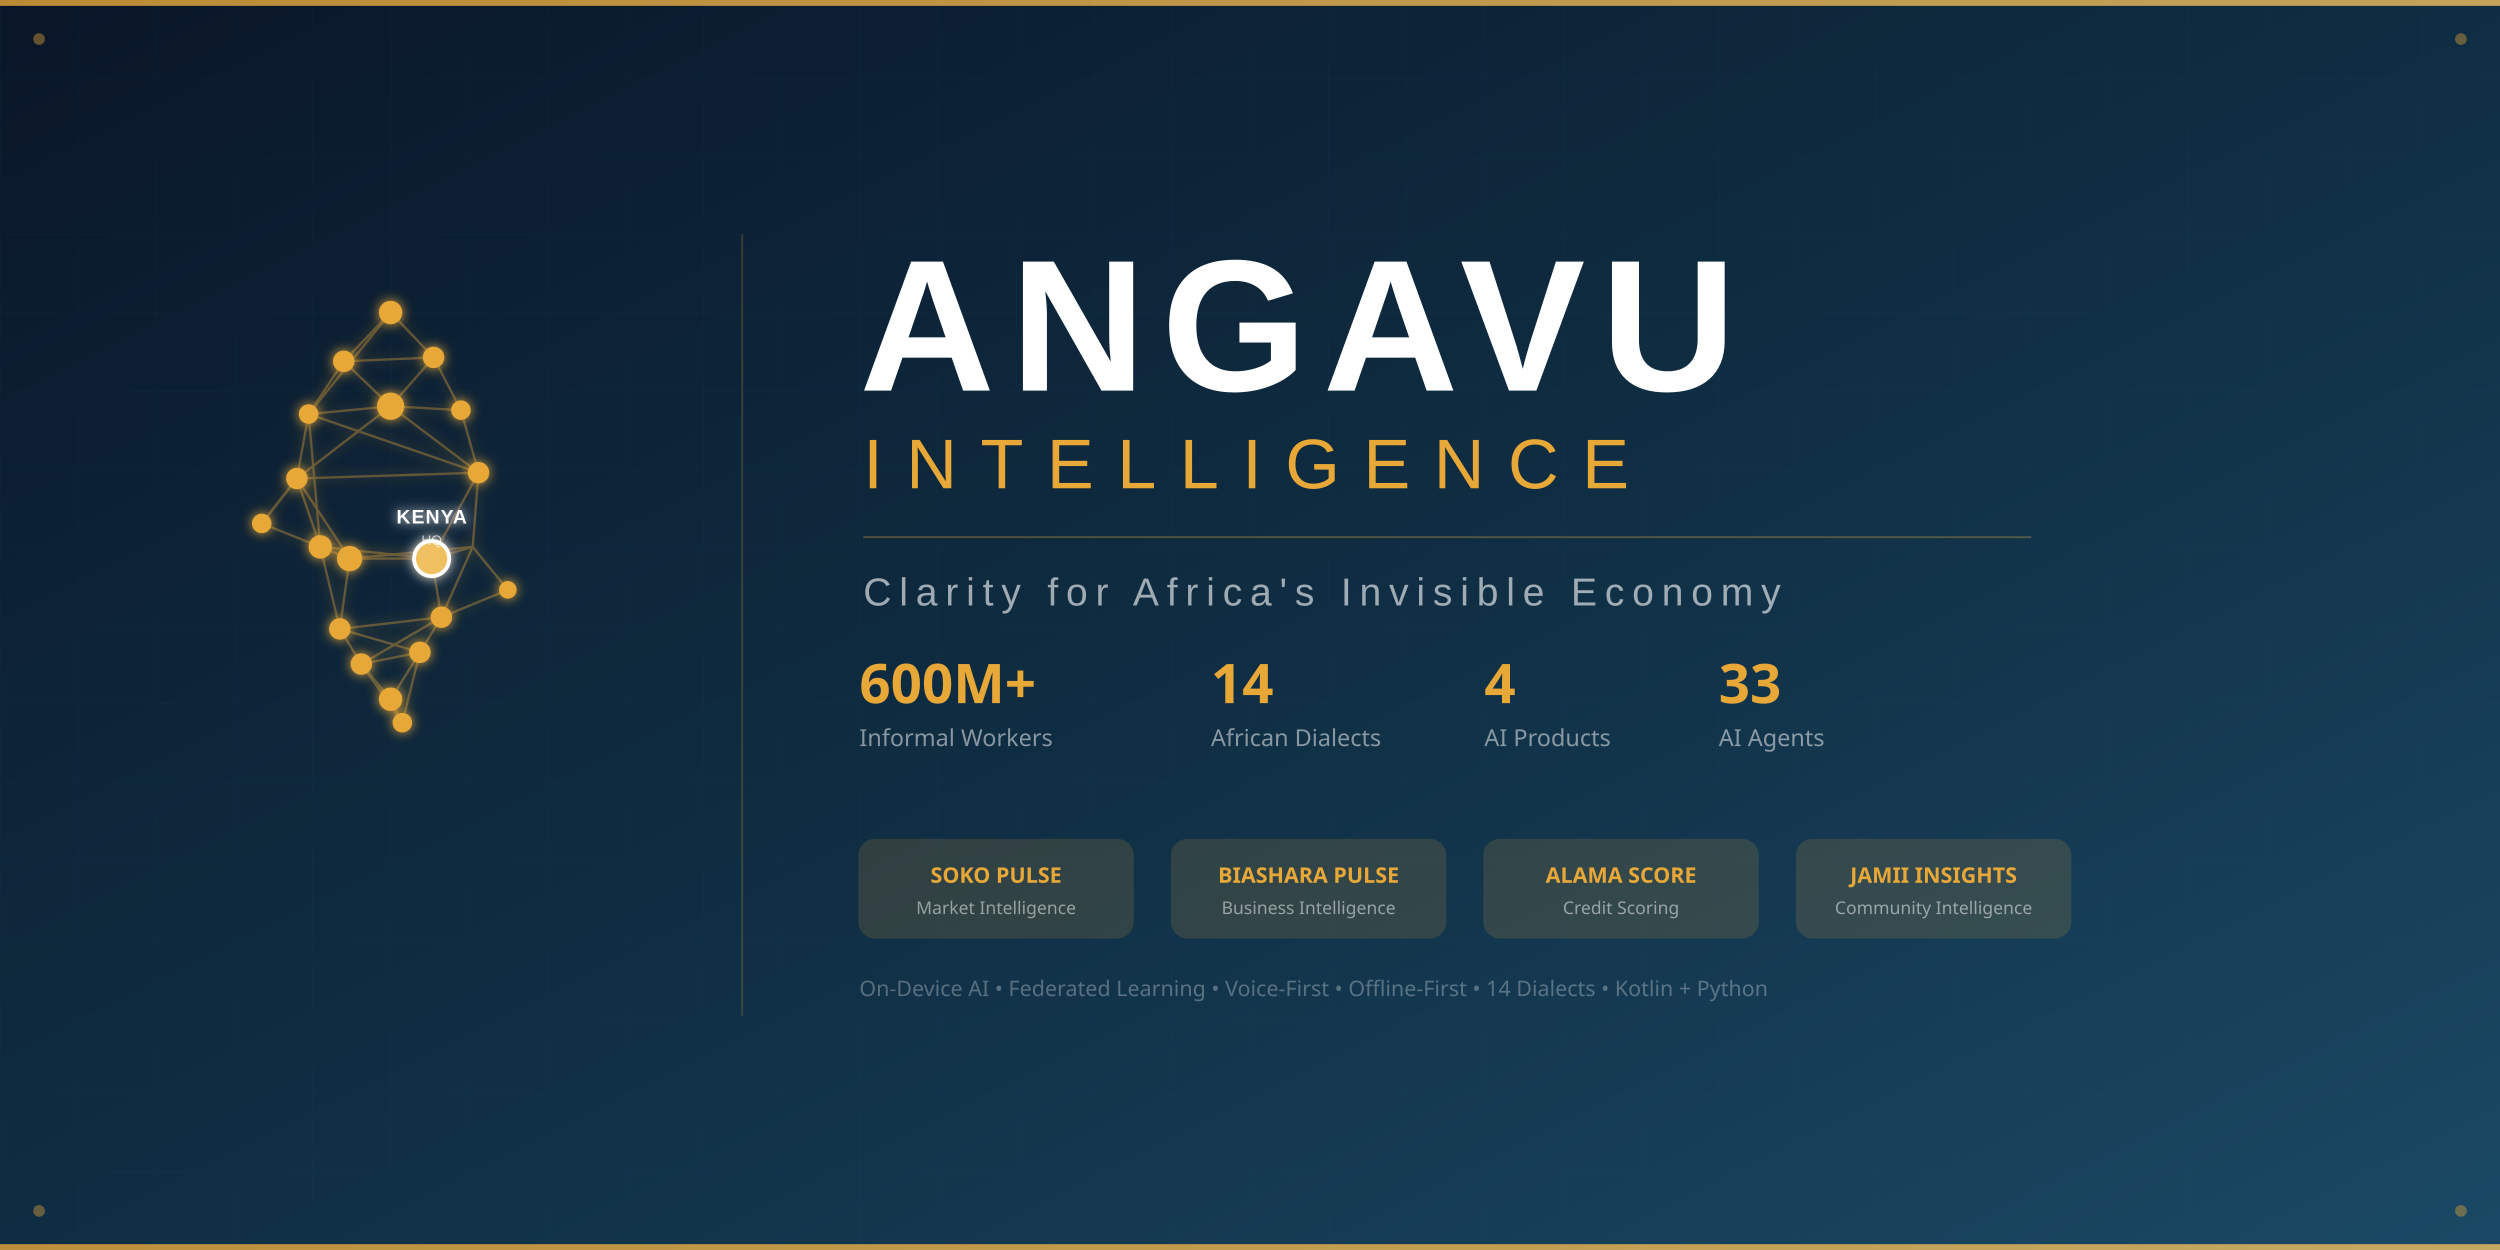
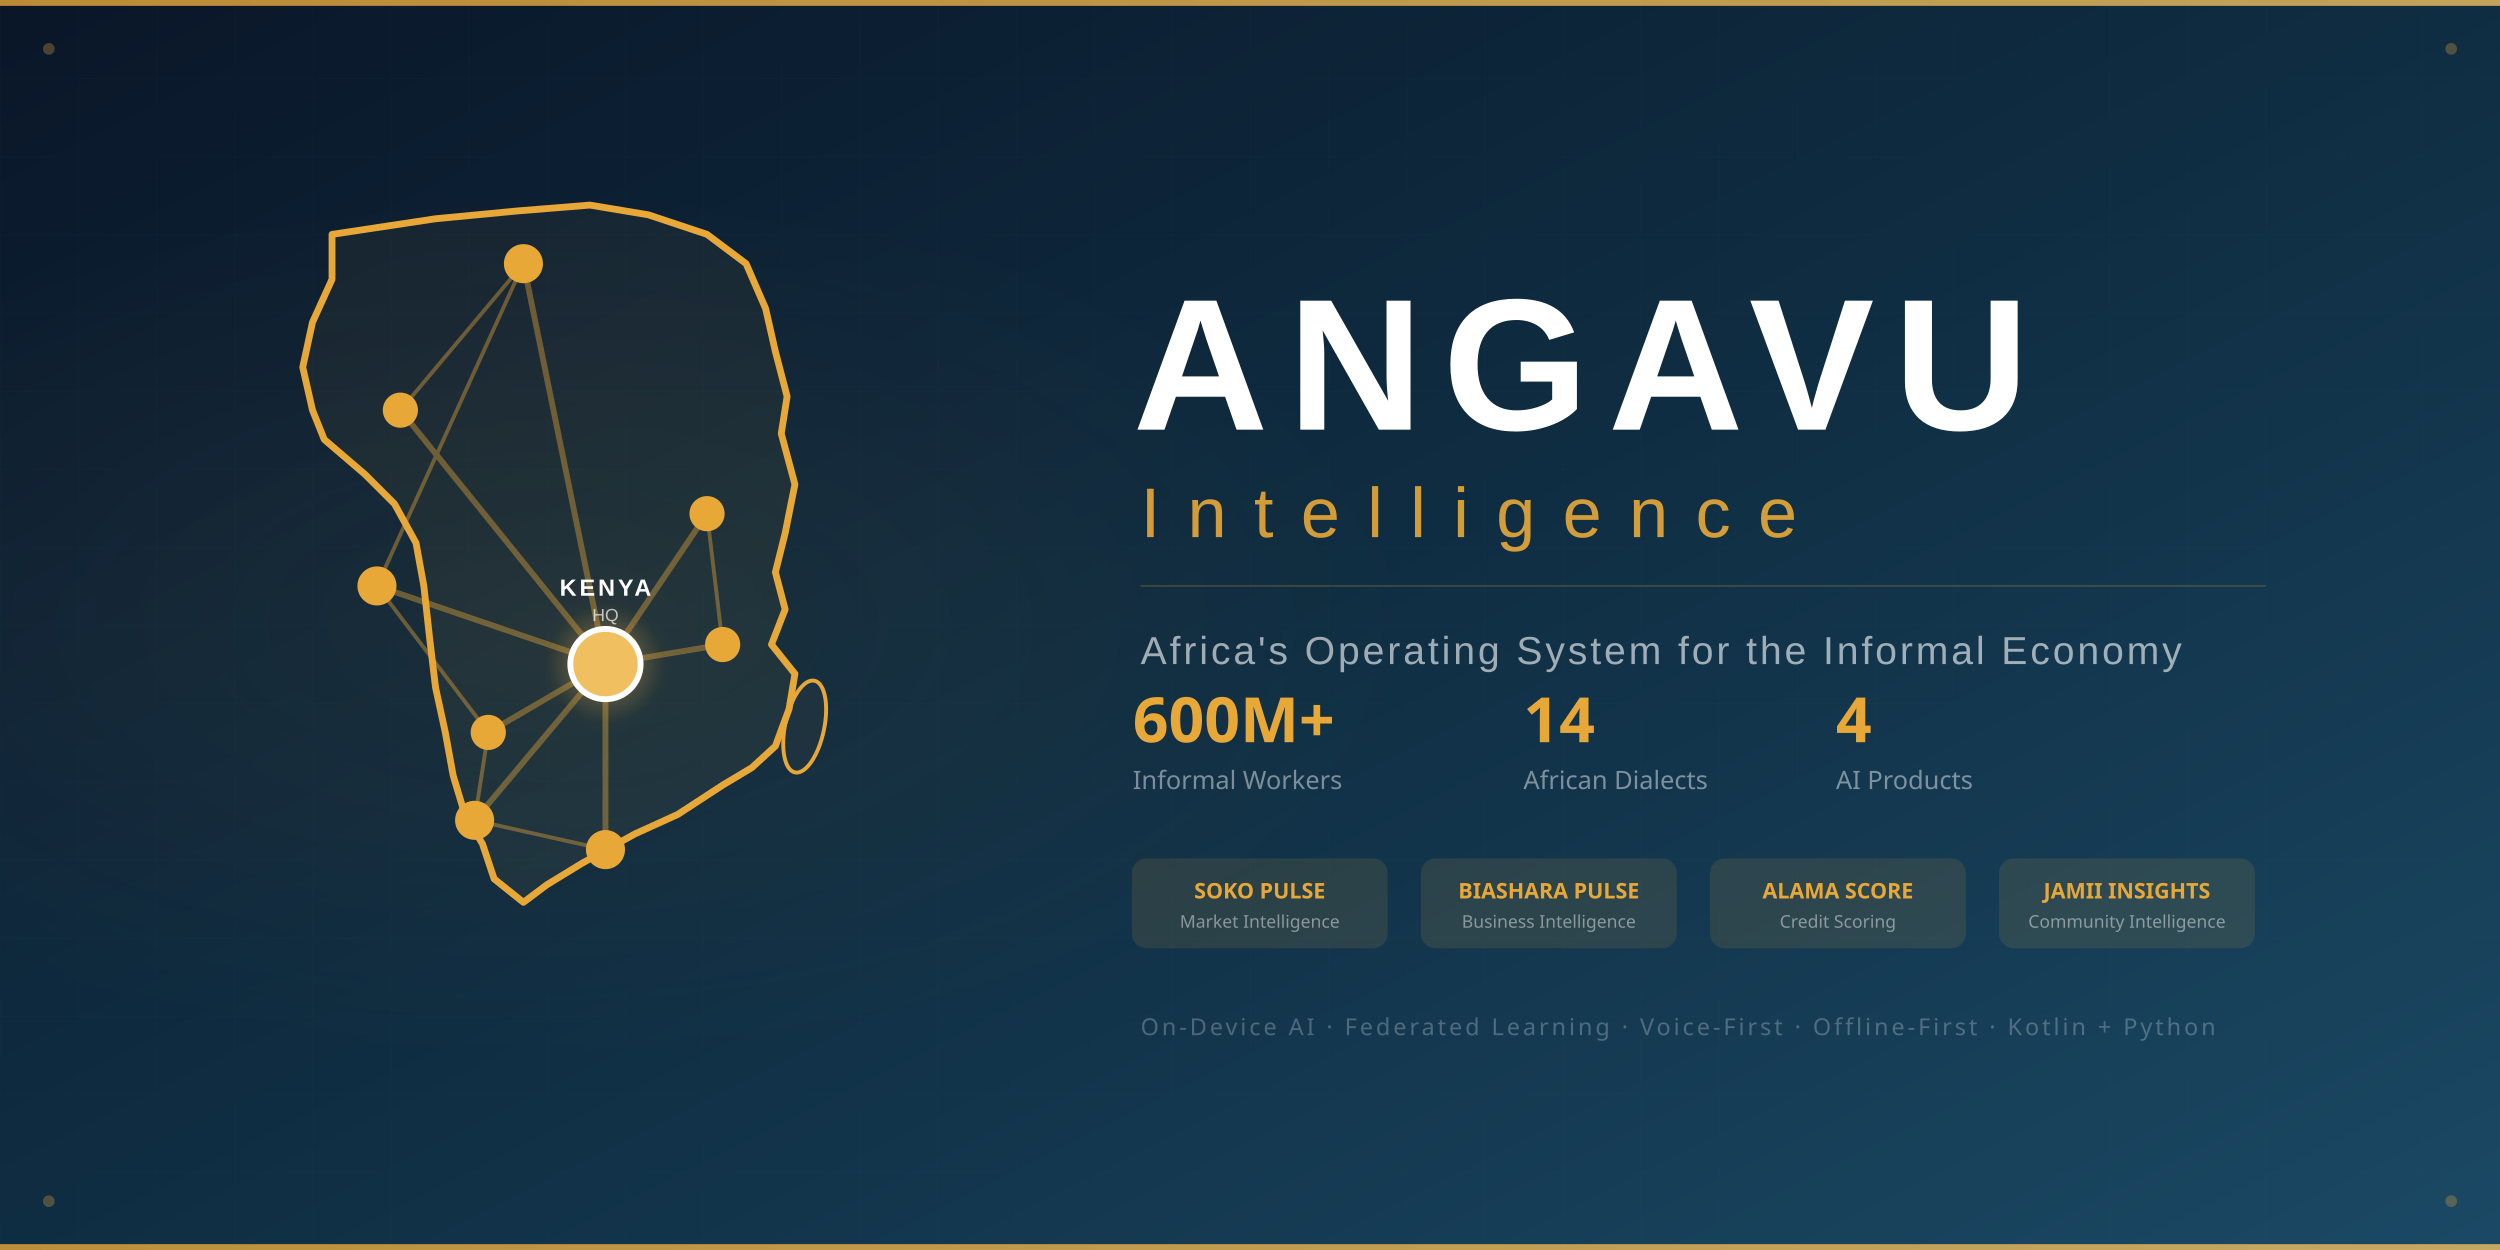
<svg xmlns="http://www.w3.org/2000/svg" viewBox="0 0 1280 640" width="1280" height="640">
  <defs>
    <linearGradient id="bg" x1="0%" y1="0%" x2="100%" y2="100%">
      <stop offset="0%" stop-color="#0A1628" />
      <stop offset="50%" stop-color="#0F2D42" />
      <stop offset="100%" stop-color="#1B4965" />
    </linearGradient>
-     <linearGradient id="gold" x1="0%" y1="0%" x2="100%" y2="0%">
+     <linearGradient id="goldBar" x1="0" y1="0" x2="1" y2="0">
      <stop offset="0%" stop-color="#E8A838" />
      <stop offset="100%" stop-color="#F0C060" />
    </linearGradient>
+     <radialGradient id="nairobiGlow" cx="50%" cy="50%" r="50%">
+       <stop offset="0%" stop-color="#F0C060" stop-opacity="0.6" />
+       <stop offset="50%" stop-color="#E8A838" stop-opacity="0.15" />
+       <stop offset="100%" stop-color="#E8A838" stop-opacity="0" />
+     </radialGradient>
+     <radialGradient id="ambientGlow" cx="22%" cy="50%" r="35%">
+       <stop offset="0%" stop-color="#E8A838" stop-opacity="0.06" />
+       <stop offset="100%" stop-color="#E8A838" stop-opacity="0" />
+     </radialGradient>
    <filter id="glow">
-       <feGaussianBlur stdDeviation="3" result="coloredBlur" />
+       <feGaussianBlur stdDeviation="5" result="coloredBlur" />
      <feMerge>
        <feMergeNode in="coloredBlur" />
        <feMergeNode in="SourceGraphic" />
      </feMerge>
    </filter>
+     <linearGradient id="goldLine" x1="0" y1="0" x2="0" y2="1">
+       <stop offset="0%" stop-color="#E8A838" stop-opacity="0" />
+       <stop offset="15%" stop-color="#E8A838" stop-opacity="0.6" />
+       <stop offset="85%" stop-color="#E8A838" stop-opacity="0.6" />
+       <stop offset="100%" stop-color="#E8A838" stop-opacity="0" />
+     </linearGradient>
  </defs>
  <rect width="1280" height="640" fill="url(#bg)" />
+   <rect width="1280" height="640" fill="url(#ambientGlow)" />
  <pattern id="grid" x="0" y="0" width="40" height="40" patternUnits="userSpaceOnUse">
-     <path d="M40 0 L0 0 0 40" fill="none" stroke="#1E5577" stroke-width="0.3" opacity="0.2" />
+     <path d="M40 0 L0 0 0 40" fill="none" stroke="#1E5577" stroke-width="0.3" opacity="0.15" />
  </pattern>
  <rect width="1280" height="640" fill="url(#grid)" />
-   <rect x="0" y="0" width="1280" height="3" fill="url(#gold)" opacity="0.8" />
-   <g transform="translate(200, 280)" filter="url(#glow)">
-     <g stroke="#E8A838" stroke-width="1.2" opacity="0.35" fill="none">
-       <line x1="0" y1="-120" x2="-24" y2="-95" />
-       <line x1="0" y1="-120" x2="22" y2="-97" />
-       <line x1="-24" y1="-95" x2="22" y2="-97" />
-       <line x1="-24" y1="-95" x2="-42" y2="-68" />
-       <line x1="22" y1="-97" x2="36" y2="-70" />
-       <line x1="-24" y1="-95" x2="0" y2="-72" />
-       <line x1="22" y1="-97" x2="0" y2="-72" />
-       <line x1="-42" y1="-68" x2="0" y2="-72" />
-       <line x1="36" y1="-70" x2="0" y2="-72" />
-       <line x1="-42" y1="-68" x2="-48" y2="-35" />
-       <line x1="36" y1="-70" x2="45" y2="-38" />
-       <line x1="0" y1="-72" x2="-48" y2="-35" />
-       <line x1="0" y1="-72" x2="45" y2="-38" />
-       <line x1="-42" y1="-68" x2="45" y2="-38" />
-       <line x1="-48" y1="-35" x2="45" y2="-38" />
-       <line x1="-48" y1="-35" x2="-36" y2="0" />
-       <line x1="45" y1="-38" x2="42" y2="0" />
-       <line x1="-48" y1="-35" x2="-21" y2="6" />
-       <line x1="45" y1="-38" x2="21" y2="6" />
-       <line x1="-36" y1="0" x2="-21" y2="6" />
-       <line x1="42" y1="0" x2="21" y2="6" />
-       <line x1="-21" y1="6" x2="21" y2="6" />
-       <line x1="-36" y1="0" x2="21" y2="6" />
-       <line x1="42" y1="0" x2="-21" y2="6" />
-       <line x1="-21" y1="6" x2="-26" y2="42" />
-       <line x1="21" y1="6" x2="26" y2="36" />
-       <line x1="-36" y1="0" x2="-26" y2="42" />
-       <line x1="42" y1="0" x2="26" y2="36" />
-       <line x1="-26" y1="42" x2="26" y2="36" />
-       <line x1="-26" y1="42" x2="-15" y2="60" />
-       <line x1="26" y1="36" x2="15" y2="54" />
-       <line x1="-26" y1="42" x2="15" y2="54" />
-       <line x1="26" y1="36" x2="-15" y2="60" />
-       <line x1="-15" y1="60" x2="15" y2="54" />
-       <line x1="-15" y1="60" x2="0" y2="78" />
-       <line x1="15" y1="54" x2="0" y2="78" />
-       <line x1="-15" y1="60" x2="6" y2="90" />
-       <line x1="15" y1="54" x2="6" y2="90" />
-       <line x1="0" y1="78" x2="6" y2="90" />
-       <line x1="42" y1="0" x2="60" y2="22" />
-       <line x1="26" y1="36" x2="60" y2="22" />
-       <line x1="0" y1="-120" x2="-42" y2="-68" />
-       <line x1="-42" y1="-68" x2="-36" y2="0" />
-       <line x1="-48" y1="-35" x2="-66" y2="-12" />
-       <line x1="-66" y1="-12" x2="-36" y2="0" />
-       <line x1="-66" y1="-12" x2="-48" y2="-35" />
+   <rect x="0" y="0" width="1280" height="3" fill="url(#goldBar)" opacity="0.8" />
+   <g transform="translate(280, 300)">
+     <path d="M-110,-180 L-57,-188 L-15,-192 L22,-195 L52,-190 L82,-180 L102,-165              L112,-142 L117,-120 L123,-97 L120,-78 L127,-52 L122,-27 L117,-7              L122,12 L115,30 L127,45 L124,63 L117,82 L105,93 L90,102              L67,117 L45,127 L18,142 L0,153 L-12,162              L-27,150 L-33,132 L-42,117 L-48,97              L-52,75 L-57,52 L-60,27 L-63,0              L-67,-22 L-78,-42 L-93,-57 L-114,-75              L-120,-90 L-125,-112 L-120,-135 L-110,-157 L-110,-180Z" fill="#E8A838" fill-opacity="0.05" stroke="#E8A838" stroke-width="3.5" stroke-linejoin="round" />
+     <ellipse cx="132" cy="72" rx="10" ry="24" fill="#E8A838" fill-opacity="0.04" stroke="#E8A838" stroke-width="2" transform="rotate(12,132,72)" />
+     <g stroke="#E8A838" stroke-linecap="round" opacity="0.4">
+       <line x1="30" y1="40" x2="-12" y2="-165" stroke-width="3" />
+       <line x1="30" y1="40" x2="-87" y2="0" stroke-width="3" />
+       <line x1="30" y1="40" x2="-30" y2="75" stroke-width="3" />
+       <line x1="30" y1="40" x2="82" y2="-37" stroke-width="3" />
+       <line x1="30" y1="40" x2="-37" y2="120" stroke-width="3" />
+       <line x1="30" y1="40" x2="30" y2="135" stroke-width="3" />
+       <line x1="30" y1="40" x2="-75" y2="-90" stroke-width="3" />
+       <line x1="30" y1="40" x2="90" y2="30" stroke-width="3" />
+       <line x1="-12" y1="-165" x2="-87" y2="0" stroke-width="2" />
+       <line x1="-12" y1="-165" x2="-75" y2="-90" stroke-width="2" />
+       <line x1="-87" y1="0" x2="-30" y2="75" stroke-width="2" />
+       <line x1="-30" y1="75" x2="-37" y2="120" stroke-width="2" />
+       <line x1="82" y1="-37" x2="90" y2="30" stroke-width="2" />
+       <line x1="30" y1="135" x2="-37" y2="120" stroke-width="2" />
    </g>
-     <circle cx="0" cy="-120" r="6" fill="#E8A838" />
-     <circle cx="-24" cy="-95" r="5.5" fill="#E8A838" />
-     <circle cx="22" cy="-97" r="5.5" fill="#E8A838" />
-     <circle cx="-66" cy="-12" r="5" fill="#E8A838" />
-     <circle cx="-48" cy="-35" r="5.5" fill="#E8A838" />
-     <circle cx="-42" cy="-68" r="5" fill="#E8A838" />
-     <circle cx="36" cy="-70" r="5" fill="#E8A838" />
-     <circle cx="0" cy="-72" r="7" fill="#E8A838" />
-     <circle cx="-36" cy="0" r="6" fill="#E8A838" />
-     <circle cx="45" cy="-38" r="5.5" fill="#E8A838" />
-     <circle cx="-21" cy="6" r="6.5" fill="#E8A838" />
-     <circle cx="21" cy="6" r="9" fill="#F0C060" stroke="#FFFFFF" stroke-width="2" />
-     <circle cx="-26" cy="42" r="5.5" fill="#E8A838" />
-     <circle cx="26" cy="36" r="5.5" fill="#E8A838" />
-     <circle cx="60" cy="22" r="4.5" fill="#E8A838" />
-     <circle cx="-15" cy="60" r="5.5" fill="#E8A838" />
-     <circle cx="15" cy="54" r="5.5" fill="#E8A838" />
-     <circle cx="0" cy="78" r="6" fill="#E8A838" />
-     <circle cx="6" cy="90" r="5" fill="#E8A838" />
-     <text x="21" y="-12" text-anchor="middle" font-family="'Segoe UI',Arial,sans-serif" font-size="10" font-weight="700" fill="#FFFFFF" letter-spacing="0.5">KENYA</text>
-     <text x="21" y="-1" text-anchor="middle" font-family="'Segoe UI',Arial,sans-serif" font-size="7" fill="#FFFFFF" opacity="0.7">HQ</text>
+     <circle cx="-12" cy="-165" r="10" fill="#E8A838" />
+     <circle cx="-75" cy="-90" r="9" fill="#E8A838" />
+     <circle cx="-87" cy="0" r="10" fill="#E8A838" />
+     <circle cx="-30" cy="75" r="9" fill="#E8A838" />
+     <circle cx="82" cy="-37" r="9" fill="#E8A838" />
+     <circle cx="-37" cy="120" r="10" fill="#E8A838" />
+     <circle cx="30" cy="135" r="10" fill="#E8A838" />
+     <circle cx="90" cy="30" r="9" fill="#E8A838" />
+     <circle cx="30" cy="40" r="30" fill="url(#nairobiGlow)" filter="url(#glow)" />
+     <circle cx="30" cy="40" r="18" fill="#F0C060" stroke="#FFFFFF" stroke-width="3" />
+     <text x="30" y="5" text-anchor="middle" font-family="'Segoe UI',Arial,sans-serif" font-size="12" font-weight="700" fill="#FFFFFF" letter-spacing="1.5">KENYA</text>
+     <text x="30" y="18" text-anchor="middle" font-family="'Segoe UI',Arial,sans-serif" font-size="9" fill="#FFFFFF" opacity="0.7">HQ</text>
  </g>
-   <line x1="380" y1="120" x2="380" y2="520" stroke="#E8A838" stroke-width="1" opacity="0.2" />
-   <g transform="translate(440, 0)">
-     <text x="0" y="200" font-family="'Segoe UI','Helvetica Neue',Arial,sans-serif" font-size="96" font-weight="700" fill="#FFFFFF" letter-spacing="8">ANGAVU</text>
-     <text x="2" y="250" font-family="'Segoe UI','Helvetica Neue',Arial,sans-serif" font-size="36" font-weight="300" fill="#E8A838" letter-spacing="12">INTELLIGENCE</text>
-     <line x1="2" y1="275" x2="600" y2="275" stroke="#E8A838" stroke-width="1" opacity="0.3" />
-     <text x="2" y="310" font-family="'Segoe UI','Helvetica Neue',Arial,sans-serif" font-size="20" font-weight="300" fill="#FFFFFF" letter-spacing="4" opacity="0.6">Clarity for Africa's Invisible Economy</text>
-     <g transform="translate(0, 360)">
+   <line x1="520" y1="60" x2="520" y2="580" stroke="url(#goldLine)" stroke-width="2" />
+   <g transform="translate(580, 0)">
+     <text x="0" y="220" font-family="'Segoe UI','Helvetica Neue',Arial,sans-serif" font-size="96" font-weight="900" fill="#FFFFFF" letter-spacing="10">ANGAVU</text>
+     <text x="4" y="275" font-family="'Segoe UI','Helvetica Neue',Arial,sans-serif" font-size="36" font-weight="300" fill="#E8A838" letter-spacing="14" opacity="0.9">Intelligence</text>
+     <line x1="4" y1="300" x2="580" y2="300" stroke="#E8A838" stroke-width="1" opacity="0.2" />
+     <text x="4" y="340" font-family="'Segoe UI','Helvetica Neue',Arial,sans-serif" font-size="20" font-weight="400" fill="#FFFFFF" opacity="0.6" letter-spacing="1.5">Africa's Operating System for the Informal Economy</text>
+     <g transform="translate(0, 380)">
      <g>
-         <text x="0" y="0" font-family="'Segoe UI',sans-serif" font-size="28" font-weight="700" fill="#E8A838">600M+</text>
-         <text x="0" y="22" font-family="'Segoe UI',sans-serif" font-size="12" font-weight="300" fill="#FFFFFF" opacity="0.5">Informal Workers</text>
+         <text x="0" y="0" font-family="'Segoe UI',sans-serif" font-size="32" font-weight="700" fill="#E8A838">600M+</text>
+         <text x="0" y="24" font-family="'Segoe UI',sans-serif" font-size="13" font-weight="300" fill="#FFFFFF" opacity="0.45">Informal Workers</text>
      </g>
-       <g transform="translate(180, 0)">
-         <text x="0" y="0" font-family="'Segoe UI',sans-serif" font-size="28" font-weight="700" fill="#E8A838">14</text>
-         <text x="0" y="22" font-family="'Segoe UI',sans-serif" font-size="12" font-weight="300" fill="#FFFFFF" opacity="0.5">African Dialects</text>
+       <g transform="translate(200, 0)">
+         <text x="0" y="0" font-family="'Segoe UI',sans-serif" font-size="32" font-weight="700" fill="#E8A838">14</text>
+         <text x="0" y="24" font-family="'Segoe UI',sans-serif" font-size="13" font-weight="300" fill="#FFFFFF" opacity="0.45">African Dialects</text>
      </g>
-       <g transform="translate(320, 0)">
-         <text x="0" y="0" font-family="'Segoe UI',sans-serif" font-size="28" font-weight="700" fill="#E8A838">4</text>
-         <text x="0" y="22" font-family="'Segoe UI',sans-serif" font-size="12" font-weight="300" fill="#FFFFFF" opacity="0.5">AI Products</text>
-       </g>
-       <g transform="translate(440, 0)">
-         <text x="0" y="0" font-family="'Segoe UI',sans-serif" font-size="28" font-weight="700" fill="#E8A838">33</text>
-         <text x="0" y="22" font-family="'Segoe UI',sans-serif" font-size="12" font-weight="300" fill="#FFFFFF" opacity="0.5">AI Agents</text>
+       <g transform="translate(360, 0)">
+         <text x="0" y="0" font-family="'Segoe UI',sans-serif" font-size="32" font-weight="700" fill="#E8A838">4</text>
+         <text x="0" y="24" font-family="'Segoe UI',sans-serif" font-size="13" font-weight="300" fill="#FFFFFF" opacity="0.45">AI Products</text>
      </g>
    </g>
-     <g transform="translate(0, 430)">
+     <g transform="translate(0, 440)">
      <g>
-         <rect x="0" y="0" width="140" height="50" rx="8" fill="#E8A838" opacity="0.15" stroke="#E8A838" stroke-width="1" />
-         <text x="70" y="22" font-family="'Segoe UI',sans-serif" font-size="11" font-weight="600" fill="#E8A838" text-anchor="middle">SOKO PULSE</text>
-         <text x="70" y="38" font-family="'Segoe UI',sans-serif" font-size="9" font-weight="300" fill="#FFFFFF" opacity="0.5" text-anchor="middle">Market Intelligence</text>
+         <rect x="0" y="0" width="130" height="45" rx="7" fill="#E8A838" opacity="0.12" stroke="#E8A838" stroke-width="1" />
+         <text x="65" y="20" font-family="'Segoe UI',sans-serif" font-size="11" font-weight="600" fill="#E8A838" text-anchor="middle">SOKO PULSE</text>
+         <text x="65" y="35" font-family="'Segoe UI',sans-serif" font-size="9" font-weight="300" fill="#FFFFFF" opacity="0.45" text-anchor="middle">Market Intelligence</text>
      </g>
-       <g transform="translate(160, 0)">
-         <rect x="0" y="0" width="140" height="50" rx="8" fill="#E8A838" opacity="0.15" stroke="#E8A838" stroke-width="1" />
-         <text x="70" y="22" font-family="'Segoe UI',sans-serif" font-size="11" font-weight="600" fill="#E8A838" text-anchor="middle">BIASHARA PULSE</text>
-         <text x="70" y="38" font-family="'Segoe UI',sans-serif" font-size="9" font-weight="300" fill="#FFFFFF" opacity="0.5" text-anchor="middle">Business Intelligence</text>
+       <g transform="translate(148, 0)">
+         <rect x="0" y="0" width="130" height="45" rx="7" fill="#E8A838" opacity="0.12" stroke="#E8A838" stroke-width="1" />
+         <text x="65" y="20" font-family="'Segoe UI',sans-serif" font-size="11" font-weight="600" fill="#E8A838" text-anchor="middle">BIASHARA PULSE</text>
+         <text x="65" y="35" font-family="'Segoe UI',sans-serif" font-size="9" font-weight="300" fill="#FFFFFF" opacity="0.45" text-anchor="middle">Business Intelligence</text>
      </g>
-       <g transform="translate(320, 0)">
-         <rect x="0" y="0" width="140" height="50" rx="8" fill="#E8A838" opacity="0.15" stroke="#E8A838" stroke-width="1" />
-         <text x="70" y="22" font-family="'Segoe UI',sans-serif" font-size="11" font-weight="600" fill="#E8A838" text-anchor="middle">ALAMA SCORE</text>
-         <text x="70" y="38" font-family="'Segoe UI',sans-serif" font-size="9" font-weight="300" fill="#FFFFFF" opacity="0.5" text-anchor="middle">Credit Scoring</text>
+       <g transform="translate(296, 0)">
+         <rect x="0" y="0" width="130" height="45" rx="7" fill="#E8A838" opacity="0.12" stroke="#E8A838" stroke-width="1" />
+         <text x="65" y="20" font-family="'Segoe UI',sans-serif" font-size="11" font-weight="600" fill="#E8A838" text-anchor="middle">ALAMA SCORE</text>
+         <text x="65" y="35" font-family="'Segoe UI',sans-serif" font-size="9" font-weight="300" fill="#FFFFFF" opacity="0.45" text-anchor="middle">Credit Scoring</text>
      </g>
-       <g transform="translate(480, 0)">
-         <rect x="0" y="0" width="140" height="50" rx="8" fill="#E8A838" opacity="0.15" stroke="#E8A838" stroke-width="1" />
-         <text x="70" y="22" font-family="'Segoe UI',sans-serif" font-size="11" font-weight="600" fill="#E8A838" text-anchor="middle">JAMII INSIGHTS</text>
-         <text x="70" y="38" font-family="'Segoe UI',sans-serif" font-size="9" font-weight="300" fill="#FFFFFF" opacity="0.5" text-anchor="middle">Community Intelligence</text>
+       <g transform="translate(444, 0)">
+         <rect x="0" y="0" width="130" height="45" rx="7" fill="#E8A838" opacity="0.12" stroke="#E8A838" stroke-width="1" />
+         <text x="65" y="20" font-family="'Segoe UI',sans-serif" font-size="11" font-weight="600" fill="#E8A838" text-anchor="middle">JAMII INSIGHTS</text>
+         <text x="65" y="35" font-family="'Segoe UI',sans-serif" font-size="9" font-weight="300" fill="#FFFFFF" opacity="0.45" text-anchor="middle">Community Intelligence</text>
      </g>
    </g>
-     <g transform="translate(0, 510)">
-       <text x="0" y="0" font-family="'Segoe UI',sans-serif" font-size="11" font-weight="300" fill="#FFFFFF" opacity="0.3">On-Device AI • Federated Learning • Voice-First • Offline-First • 14 Dialects • Kotlin + Python</text>
-     </g>
+     <text x="4" y="530" font-family="'Segoe UI',sans-serif" font-size="12" font-weight="300" fill="#FFFFFF" opacity="0.25" letter-spacing="1.5">On-Device AI · Federated Learning · Voice-First · Offline-First · Kotlin + Python</text>
  </g>
-   <rect x="0" y="637" width="1280" height="3" fill="url(#gold)" opacity="0.8" />
-   <circle cx="20" cy="20" r="3" fill="#E8A838" opacity="0.4" />
-   <circle cx="1260" cy="20" r="3" fill="#E8A838" opacity="0.4" />
-   <circle cx="20" cy="620" r="3" fill="#E8A838" opacity="0.4" />
-   <circle cx="1260" cy="620" r="3" fill="#E8A838" opacity="0.4" />
+   <rect x="0" y="637" width="1280" height="3" fill="url(#goldBar)" opacity="0.8" />
+   <circle cx="25" cy="25" r="3" fill="#E8A838" opacity="0.3" />
+   <circle cx="1255" cy="25" r="3" fill="#E8A838" opacity="0.3" />
+   <circle cx="25" cy="615" r="3" fill="#E8A838" opacity="0.3" />
+   <circle cx="1255" cy="615" r="3" fill="#E8A838" opacity="0.3" />
</svg>
